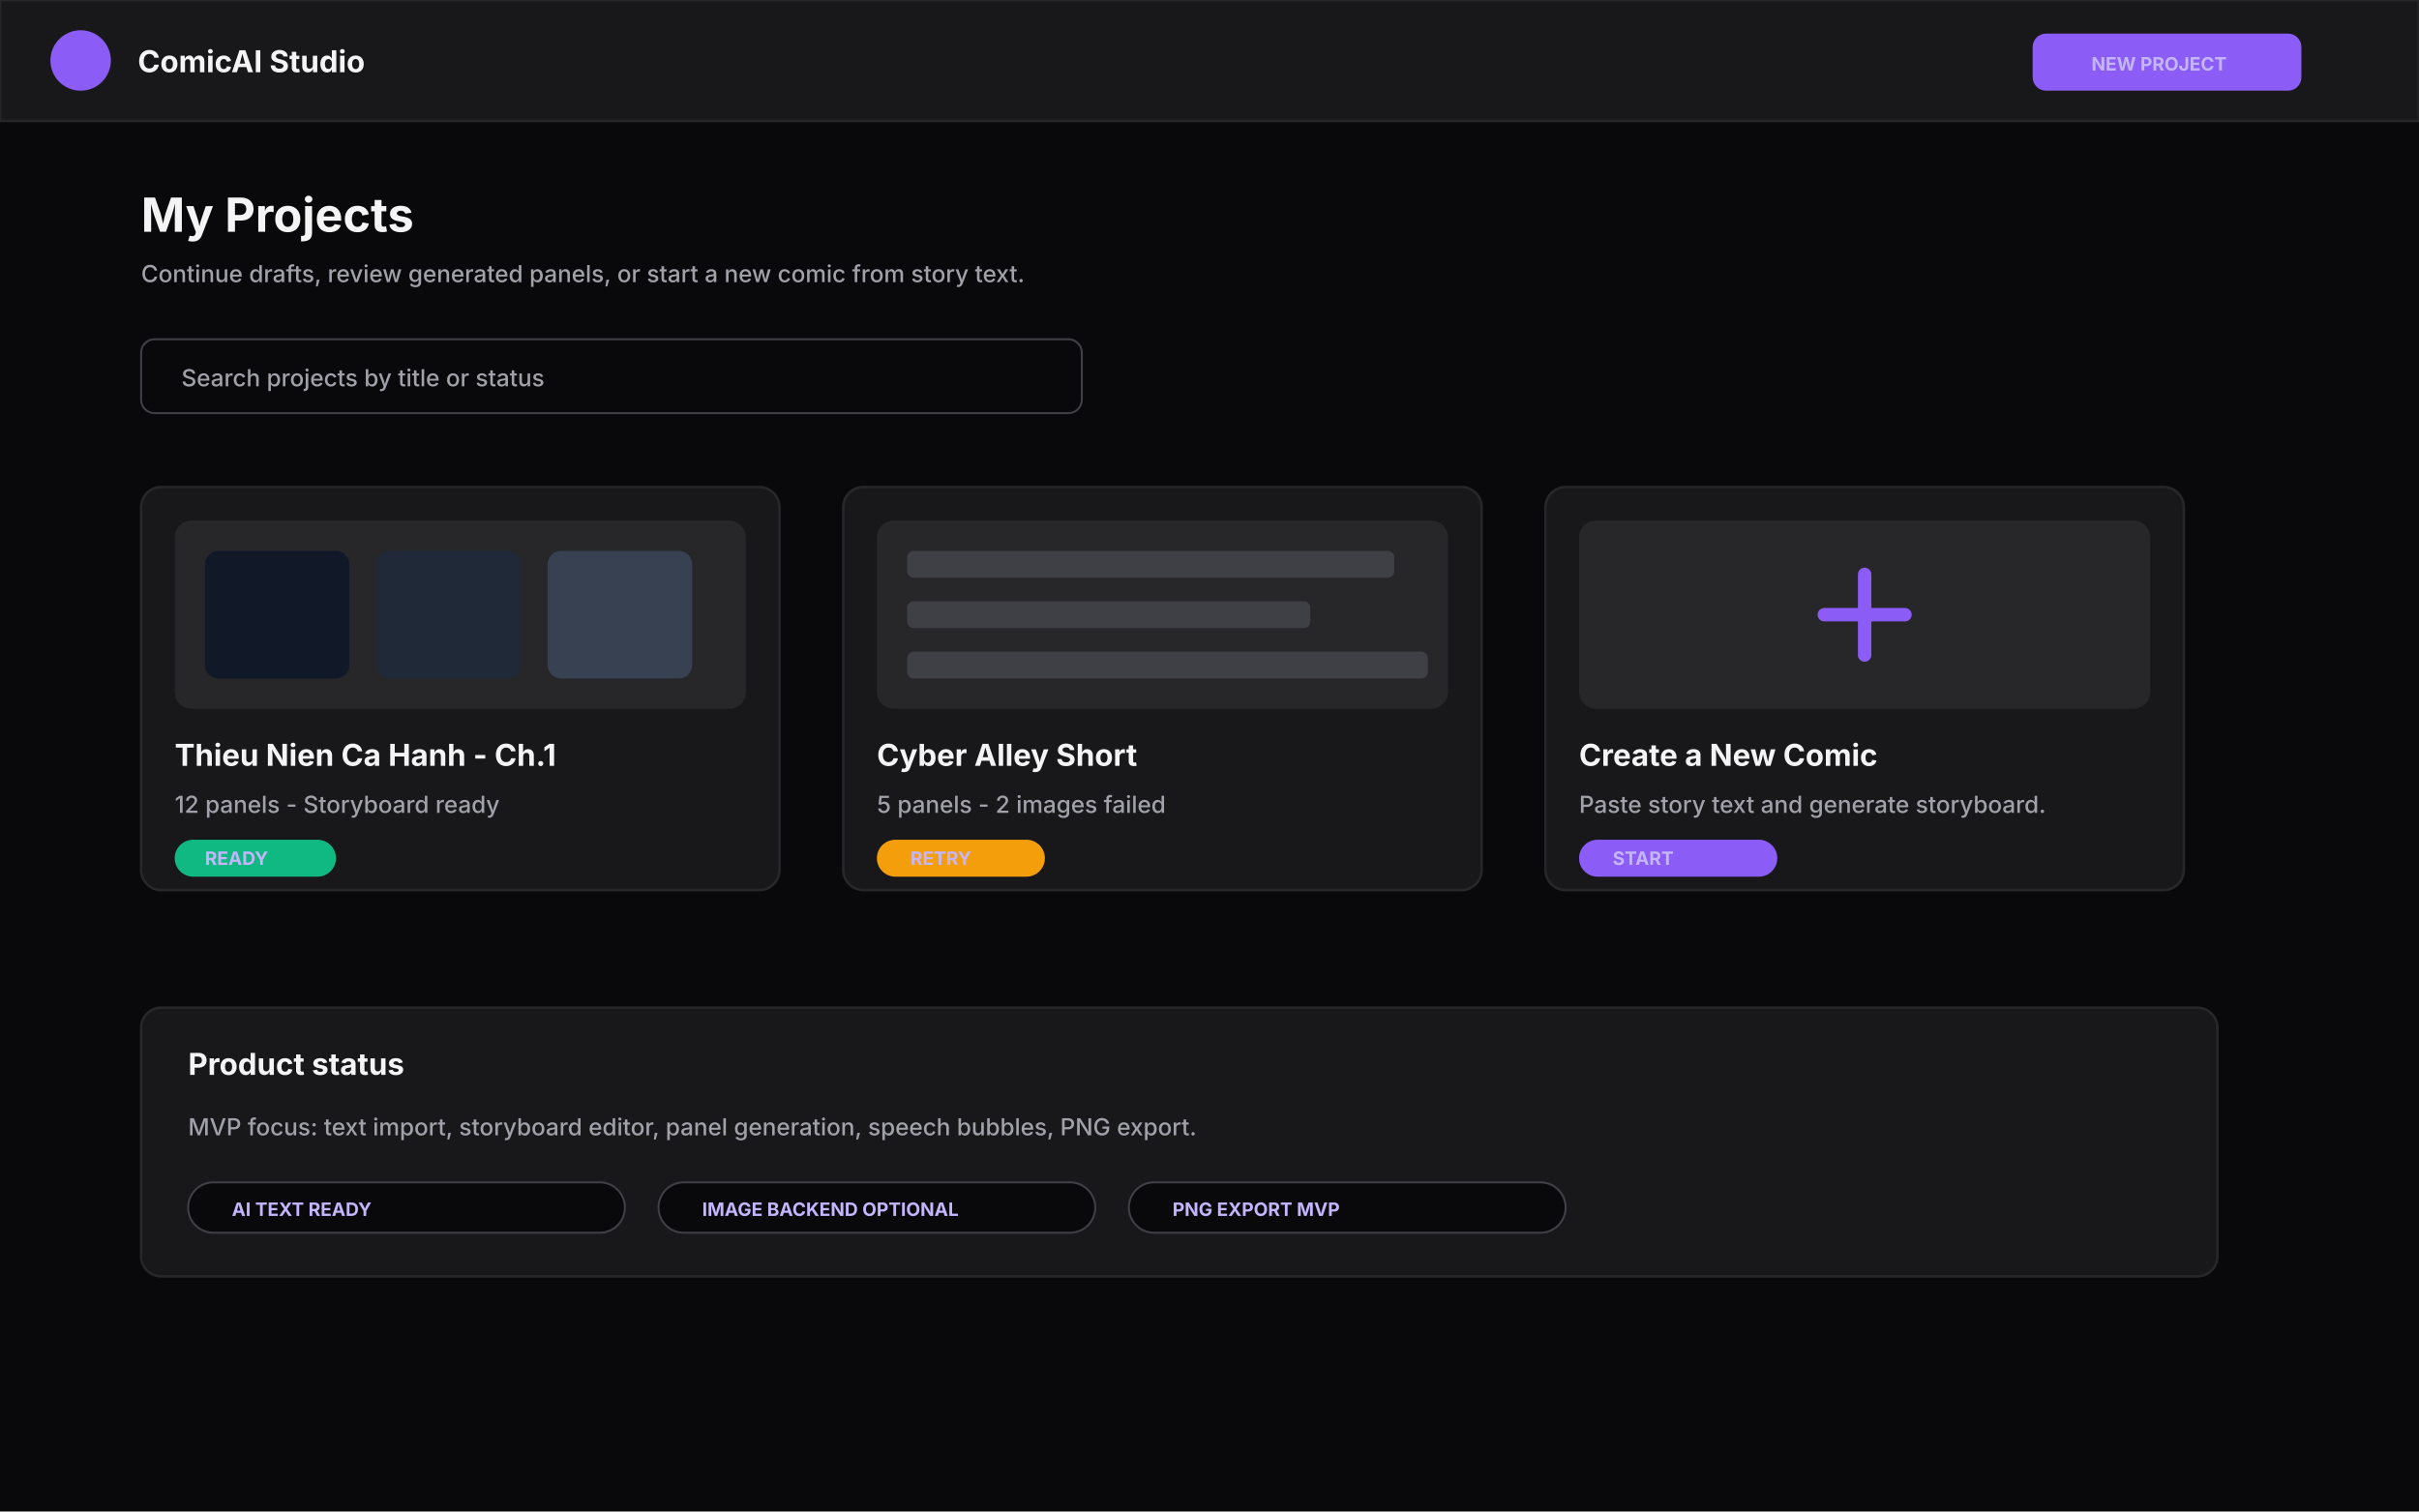
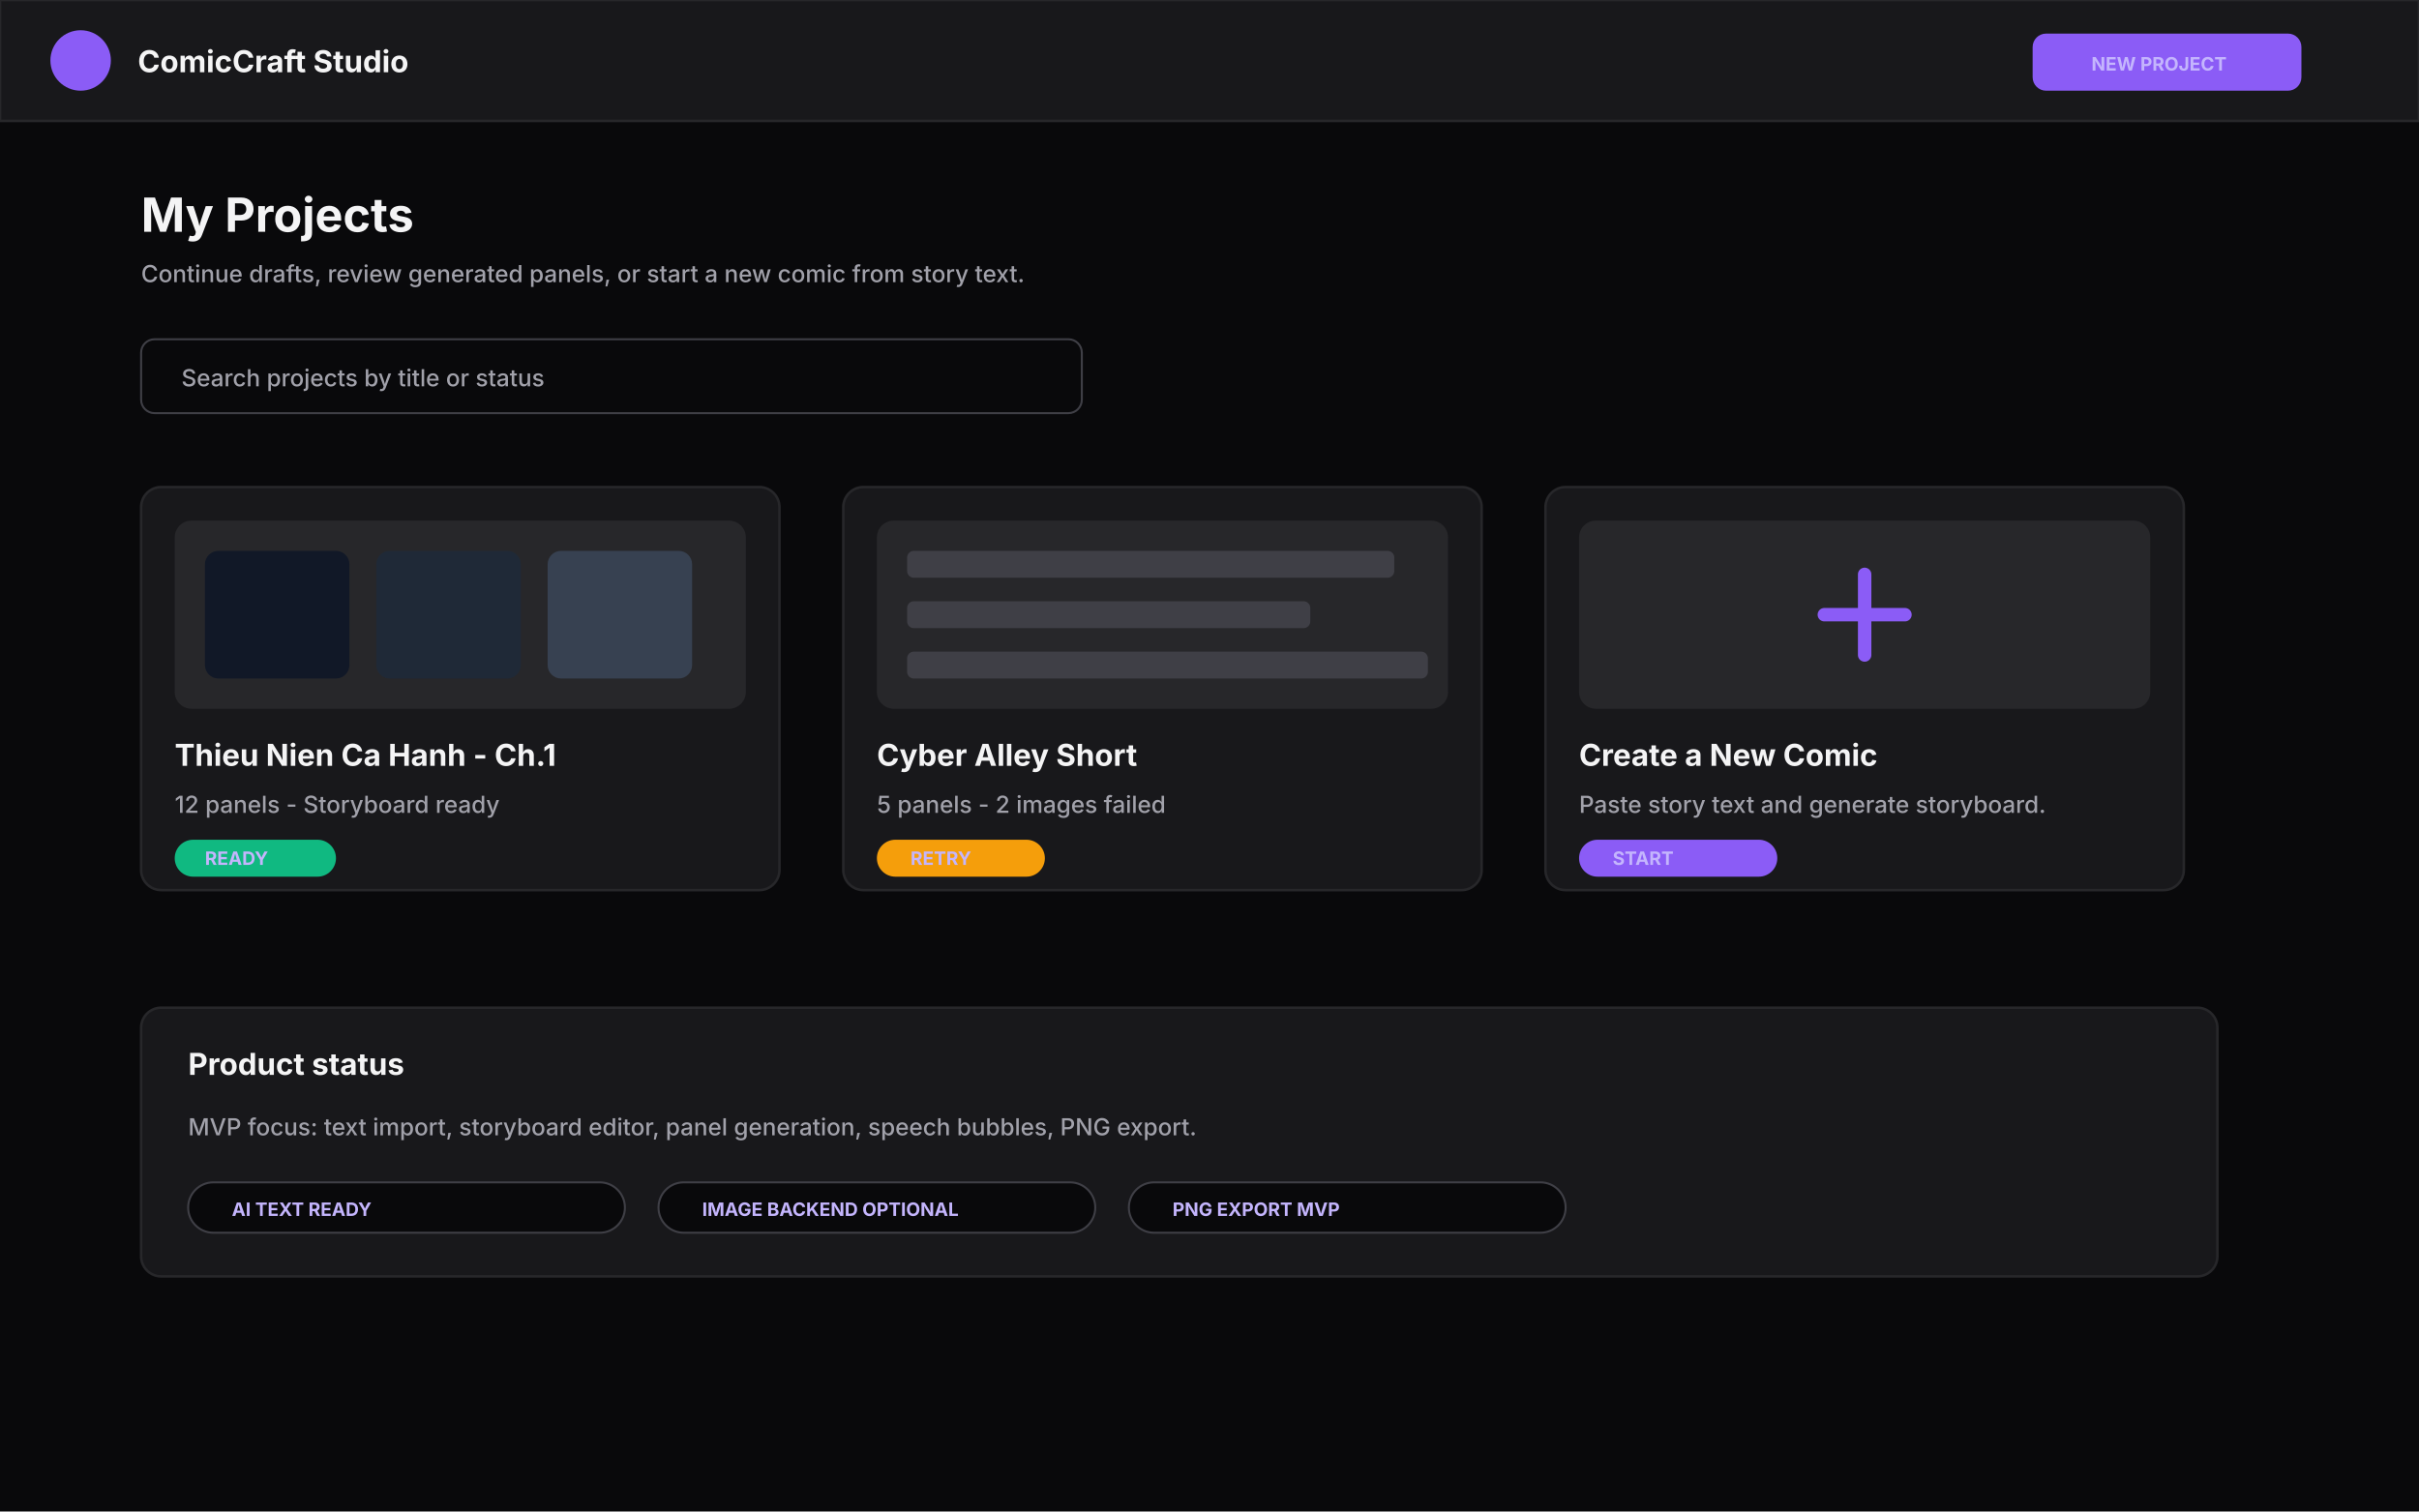
<svg xmlns="http://www.w3.org/2000/svg" width="1440" height="900" viewBox="0 0 1440 900">
  <defs>
    <style>
      .bg { fill:#09090b; }
      .surface { fill:#18181b; stroke:#27272a; stroke-width:1.5; }
      .muted { fill:#27272a; }
      .field { fill:#09090b; stroke:#3f3f46; stroke-width:1.2; }
      .primary { fill:#8b5cf6; }
      .success { fill:#10b981; }
      .warning { fill:#f59e0b; }
      .text { font: 700 28px Inter, Arial, sans-serif; fill:#f4f4f5; }
      .h2 { font: 700 18px Inter, Arial, sans-serif; fill:#f4f4f5; }
      .body { font: 500 14px Inter, Arial, sans-serif; fill:#a1a1aa; }
      .small { font: 700 11px Inter, Arial, sans-serif; fill:#c4b5fd; }
    </style>
  </defs>
  <rect class="bg" width="1440" height="900" />
  <rect class="surface" x="0" y="0" width="1440" height="72" />
  <circle cx="48" cy="36" r="18" fill="#8b5cf6" />
-   <text class="h2" x="82" y="43">ComicAI Studio</text>
+   <text class="h2" x="82" y="43">ComicCraft Studio</text>
  <rect class="primary" x="1210" y="20" width="160" height="34" rx="8" />
  <text class="small" x="1245" y="42">NEW PROJECT</text>
  <text class="text" x="84" y="138">My Projects</text>
  <text class="body" x="84" y="168">Continue drafts, review generated panels, or start a new comic from story text.</text>
  <rect class="field" x="84" y="202" width="560" height="44" rx="8" />
  <text class="body" x="108" y="230">Search projects by title or status</text>
  <g transform="translate(84 290)">
    <rect class="surface" width="380" height="240" rx="12" />
    <rect class="muted" x="20" y="20" width="340" height="112" rx="10" />
    <rect fill="#111827" x="38" y="38" width="86" height="76" rx="8" />
    <rect fill="#1f2937" x="140" y="38" width="86" height="76" rx="8" />
    <rect fill="#374151" x="242" y="38" width="86" height="76" rx="8" />
    <text class="h2" x="20" y="166">Thieu Nien Ca Hanh - Ch.1</text>
    <text class="body" x="20" y="194">12 panels - Storyboard ready</text>
    <rect class="success" x="20" y="210" width="96" height="22" rx="11" />
    <text class="small" x="38" y="225" fill="#052e16">READY</text>
  </g>
  <g transform="translate(502 290)">
    <rect class="surface" width="380" height="240" rx="12" />
    <rect class="muted" x="20" y="20" width="340" height="112" rx="10" />
    <rect fill="#3f3f46" x="38" y="38" width="290" height="16" rx="4" />
    <rect fill="#3f3f46" x="38" y="68" width="240" height="16" rx="4" />
    <rect fill="#3f3f46" x="38" y="98" width="310" height="16" rx="4" />
    <text class="h2" x="20" y="166">Cyber Alley Short</text>
    <text class="body" x="20" y="194">5 panels - 2 images failed</text>
    <rect class="warning" x="20" y="210" width="100" height="22" rx="11" />
    <text class="small" x="40" y="225" fill="#111827">RETRY</text>
  </g>
  <g transform="translate(920 290)">
    <rect class="surface" width="380" height="240" rx="12" />
    <rect class="muted" x="20" y="20" width="340" height="112" rx="10" />
    <path d="M190 52 v48 M166 76 h48" stroke="#8b5cf6" stroke-width="8" stroke-linecap="round" />
    <text class="h2" x="20" y="166">Create a New Comic</text>
    <text class="body" x="20" y="194">Paste story text and generate storyboard.</text>
    <rect class="primary" x="20" y="210" width="118" height="22" rx="11" />
    <text class="small" x="40" y="225">START</text>
  </g>
  <rect class="surface" x="84" y="600" width="1236" height="160" rx="12" />
  <text class="h2" x="112" y="640">Product status</text>
  <text class="body" x="112" y="676">MVP focus: text import, storyboard editor, panel generation, speech bubbles, PNG export.</text>
  <rect class="field" x="112" y="704" width="260" height="30" rx="15" />
  <text class="small" x="138" y="724">AI TEXT READY</text>
  <rect class="field" x="392" y="704" width="260" height="30" rx="15" />
  <text class="small" x="418" y="724">IMAGE BACKEND OPTIONAL</text>
  <rect class="field" x="672" y="704" width="260" height="30" rx="15" />
  <text class="small" x="698" y="724">PNG EXPORT MVP</text>
</svg>
